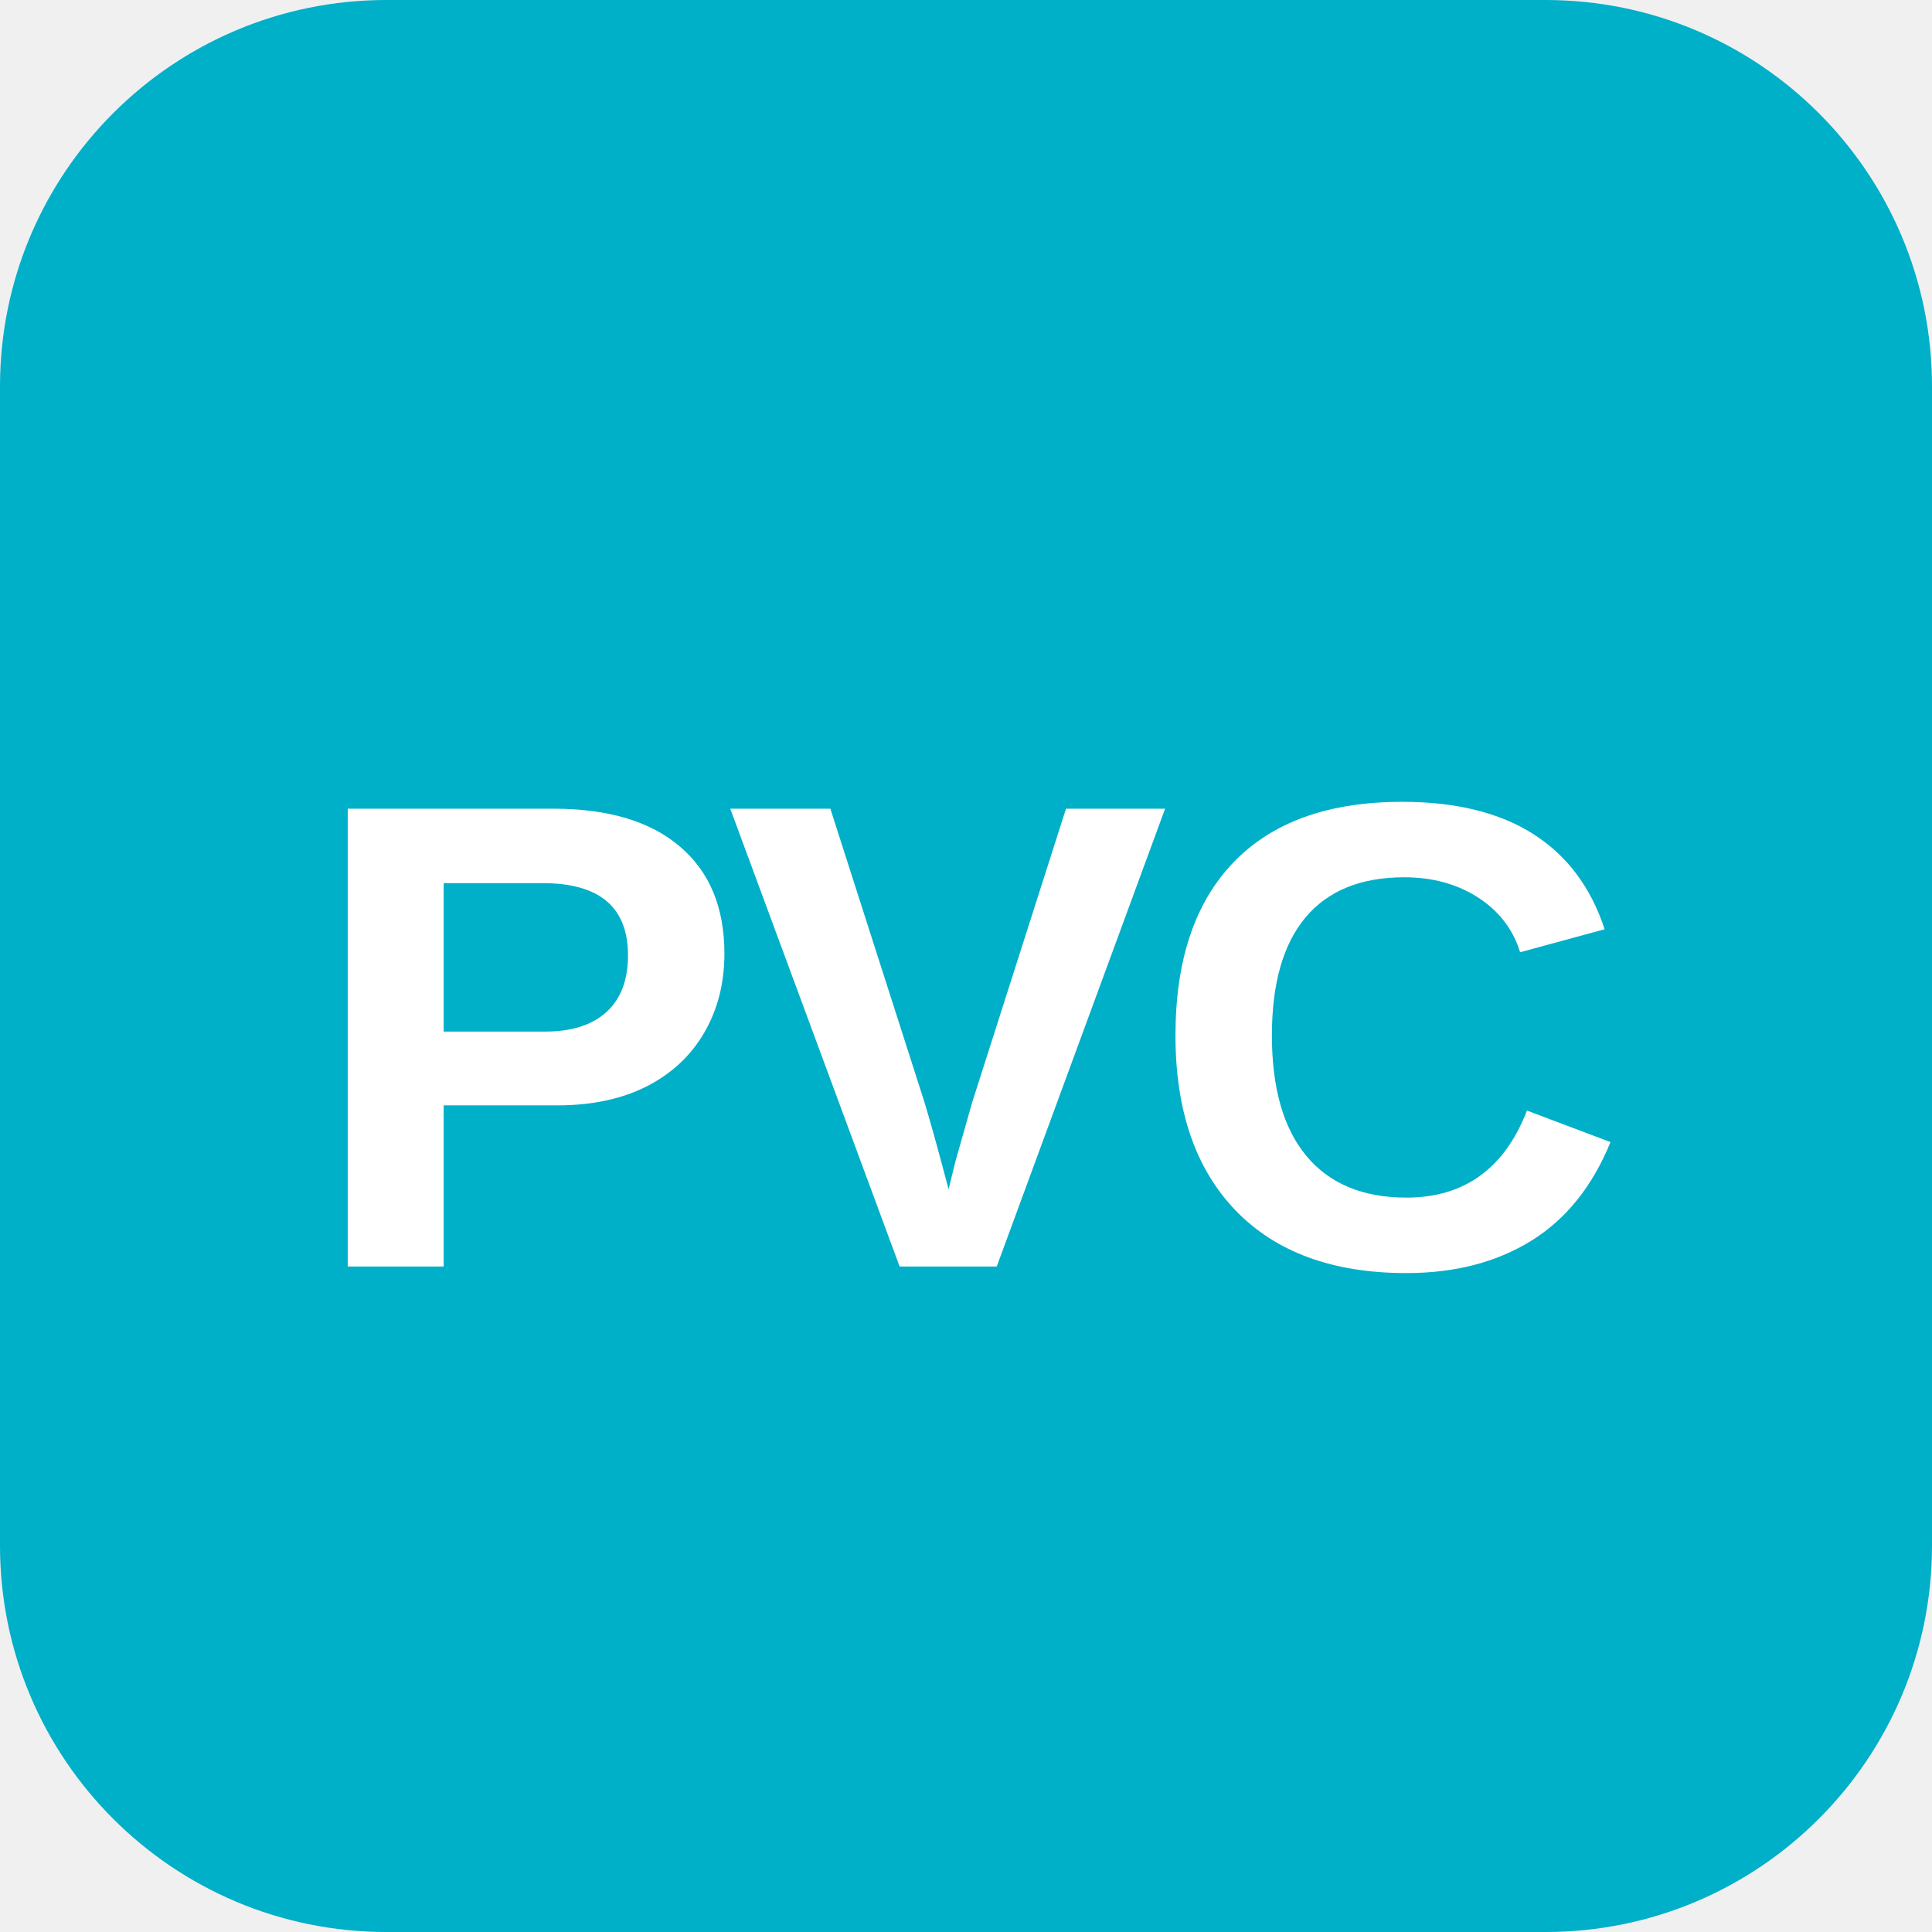
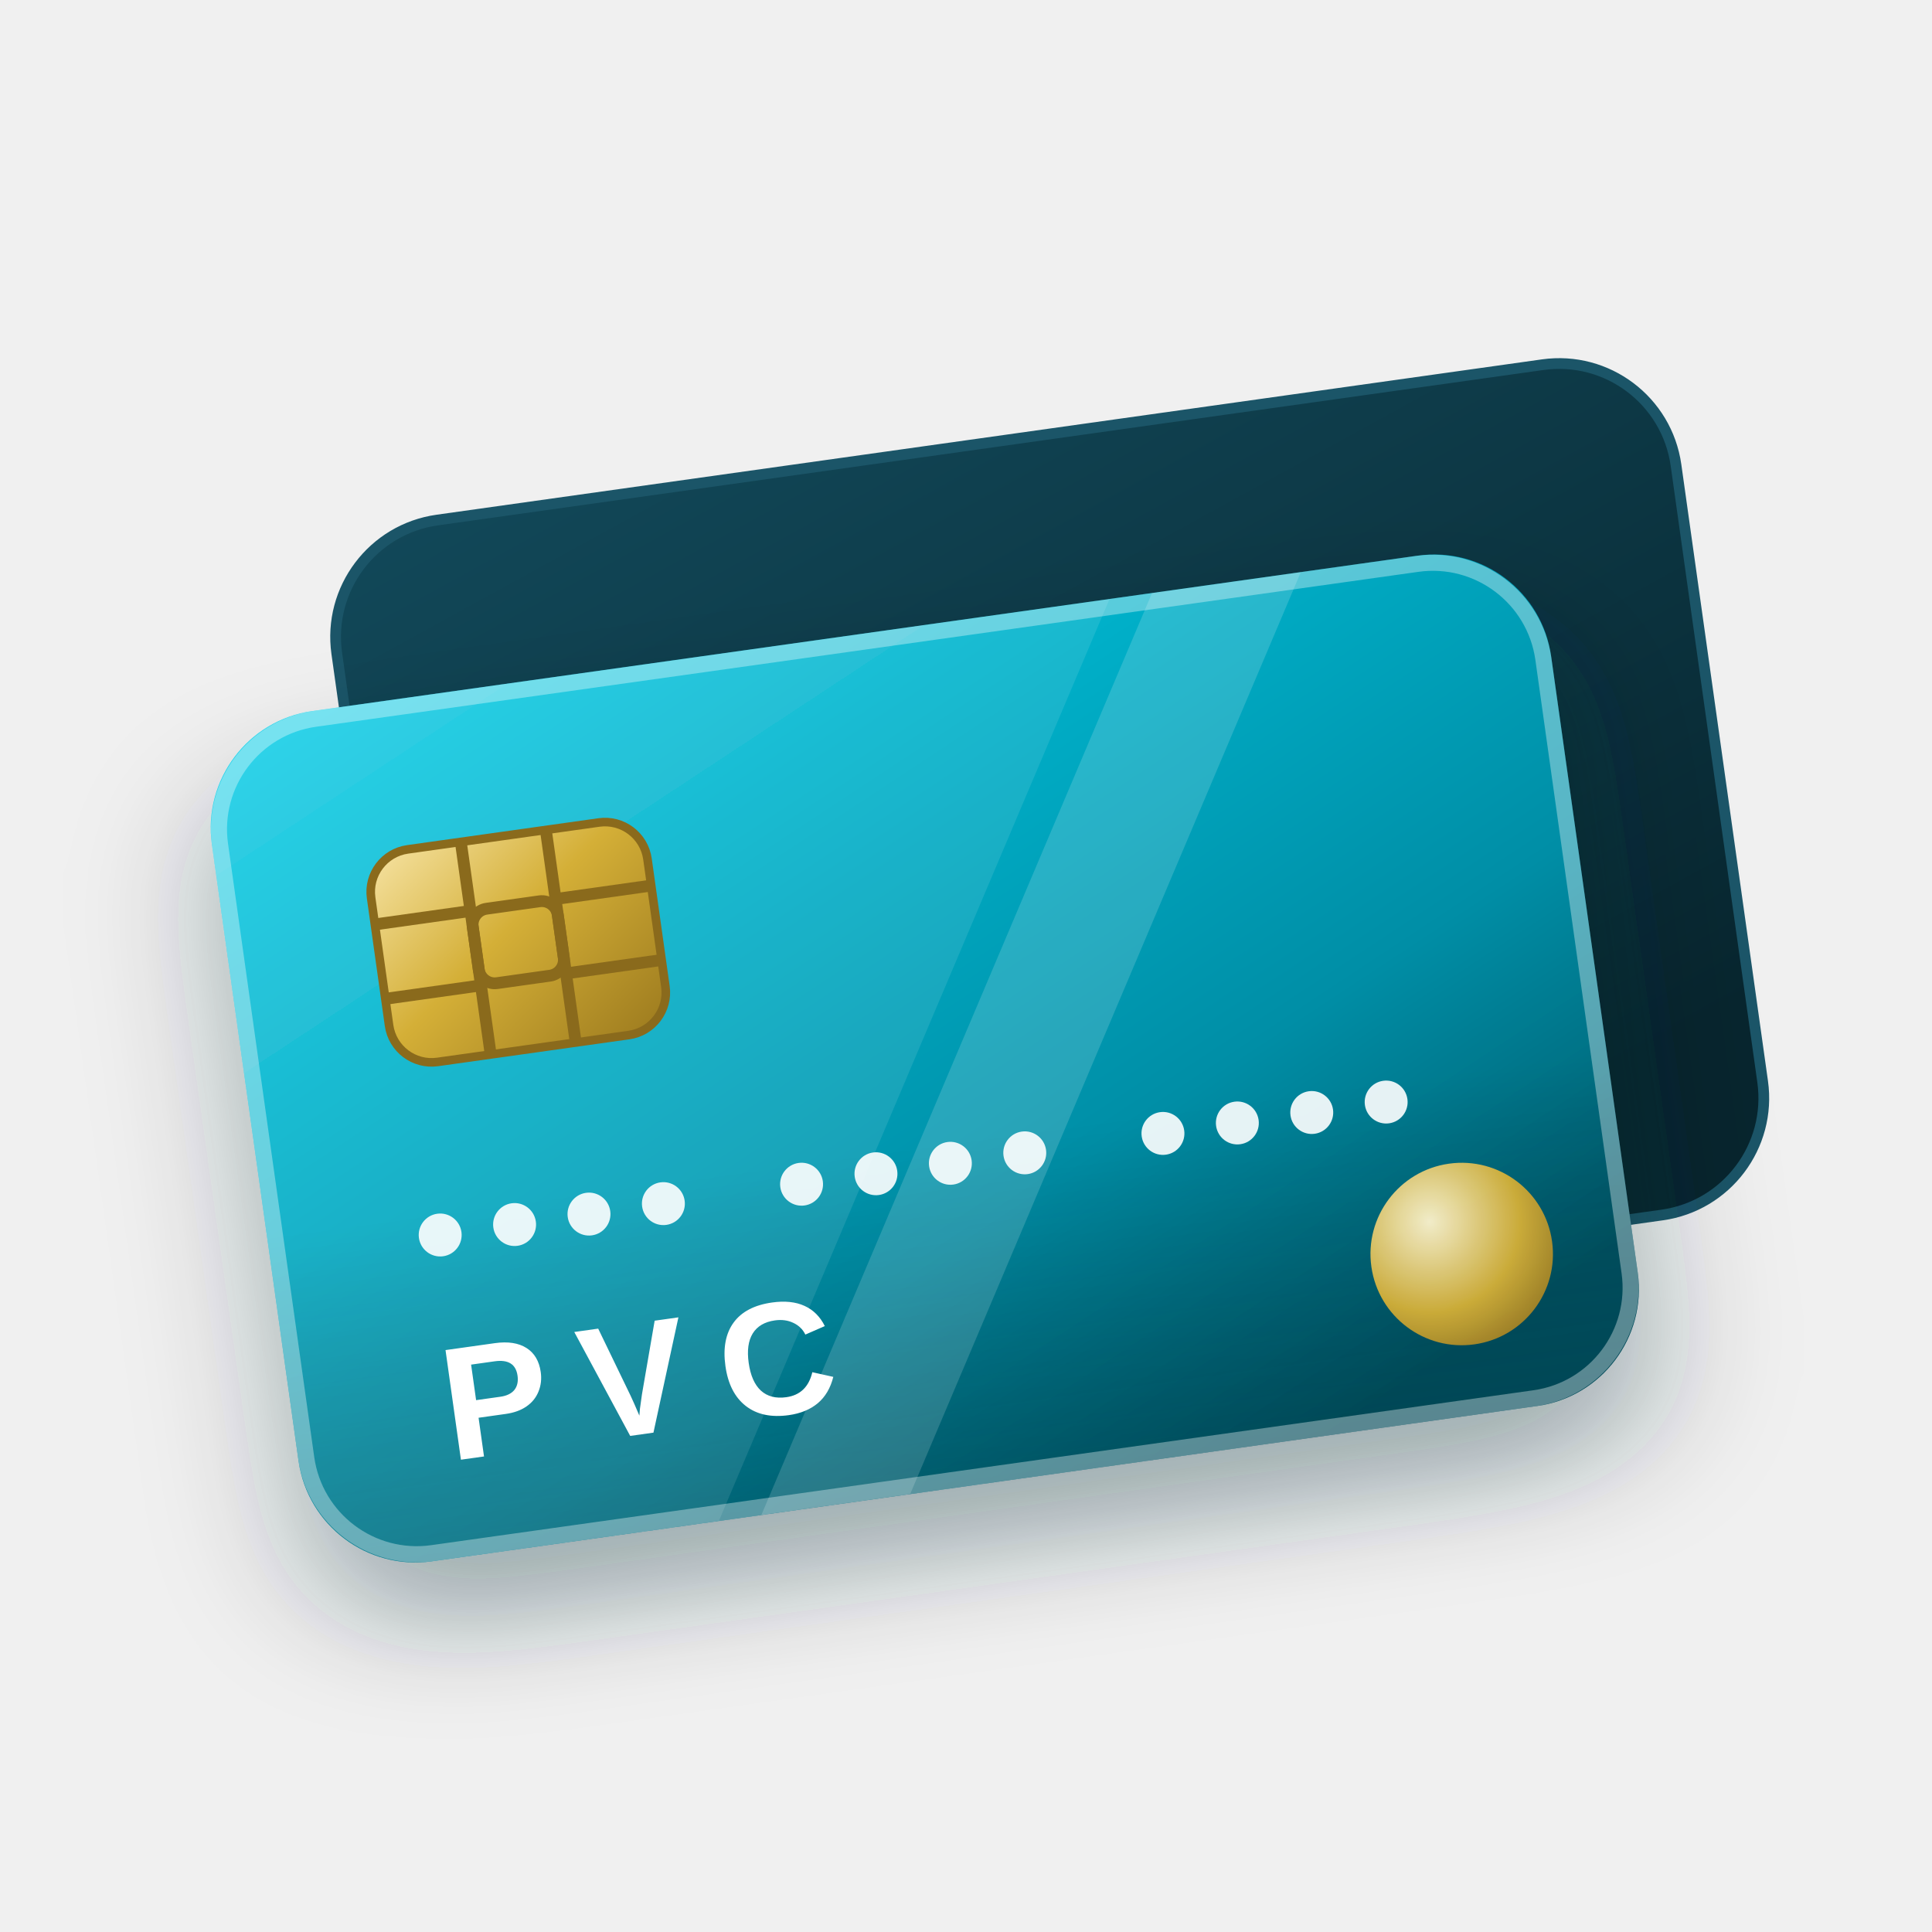
<svg xmlns="http://www.w3.org/2000/svg" width="180" height="180" viewBox="0 0 180 180" fill="none">
-   <rect width="180" height="180" rx="36" fill="#00afc8" />
-   <text x="90" y="118" font-family="Arial,sans-serif" font-weight="700" font-size="62" fill="white" text-anchor="middle" letter-spacing="-2">PVC</text>
+   <defs>
+     <linearGradient id="rTeal" x1="0" y1="0" x2="0.75" y2="1">
+       <stop offset="0" stop-color="#1ad2ea" />
+       <stop offset="0.35" stop-color="#00afc8" />
+       <stop offset="0.7" stop-color="#008ea6" />
+       <stop offset="1" stop-color="#00596a" />
+     </linearGradient>
+     <linearGradient id="rBack" x1="0" y1="0" x2="0.6" y2="1">
+       <stop offset="0" stop-color="#12495a" />
+       <stop offset="1" stop-color="#07252e" />
+     </linearGradient>
+     <linearGradient id="rGold" x1="0" y1="0" x2="1" y2="1">
+       <stop offset="0" stop-color="#f6e3a3" />
+       <stop offset="0.45" stop-color="#d4af37" />
+       <stop offset="1" stop-color="#9c7a1e" />
+     </linearGradient>
+     <linearGradient id="rShade" x1="0" y1="0" x2="0" y2="1">
+       <stop offset="0.6" stop-color="#000000" stop-opacity="0" />
+       <stop offset="1" stop-color="#001b21" stop-opacity="0.28" />
+     </linearGradient>
+     <radialGradient id="rHolo" cx="0.35" cy="0.3" r="0.9">
+       <stop offset="0" stop-color="#fdf3cd" />
+       <stop offset="0.55" stop-color="#d4af37" />
+       <stop offset="1" stop-color="#8a6a1c" />
+     </radialGradient>
+     <clipPath id="rClip">
+       <rect x="22" y="58" width="126" height="80" rx="11" />
+     </clipPath>
+     <filter id="rDrop" x="-30%" y="-30%" width="160%" height="160%">
+       <feDropShadow dx="0" dy="6" stdDeviation="6" flood-color="#022c36" flood-opacity="0.35" />
+     </filter>
+   </defs>
+   <g transform="rotate(-8 90 90)">
+     <rect x="36" y="42" width="126" height="80" rx="11" fill="url(#rBack)" stroke="#1b5568" stroke-width="1" />
+     <g filter="url(#rDrop)">
+       <rect x="22" y="58" width="126" height="80" rx="11" fill="url(#rTeal)" />
+     </g>
+     <rect x="22" y="58" width="126" height="80" rx="11" fill="url(#rShade)" />
+     <polygon points="22,58 108,58 60,138 22,138" fill="#ffffff" opacity="0.10" clip-path="url(#rClip)" />
+     <polygon points="112,58 126,58 78,138 64,138" fill="#ffffff" opacity="0.16" clip-path="url(#rClip)" />
+     <rect x="22.75" y="58.75" width="124.5" height="78.5" rx="10.4" fill="none" stroke="#ffffff" stroke-opacity="0.35" stroke-width="1.5" />
+     <g>
+       <rect x="36" y="72" width="26" height="20" rx="4" fill="url(#rGold)" stroke="#8a6a1c" stroke-width="0.8" />
+       <path d="M36 78.5 H45 M36 85.5 H45 M53 78.5 H62 M53 85.5 H62 M45 72 V92 M53 72 V92" stroke="#8a6a1c" stroke-width="1.1" fill="none" />
+       <rect x="45" y="78.5" width="8" height="7" rx="1.5" fill="none" stroke="#8a6a1c" stroke-width="1.1" />
+     </g>
+     <g fill="#ffffff" opacity="0.9">
+       <circle cx="38" cy="108" r="2" />
+       <circle cx="45" cy="108" r="2" />
+       <circle cx="52" cy="108" r="2" />
+       <circle cx="59" cy="108" r="2" />
+       <circle cx="72" cy="108" r="2" />
+       <circle cx="79" cy="108" r="2" />
+       <circle cx="86" cy="108" r="2" />
+       <circle cx="93" cy="108" r="2" />
+       <circle cx="106" cy="108" r="2" />
+       <circle cx="113" cy="108" r="2" />
+       <circle cx="120" cy="108" r="2" />
+       <circle cx="127" cy="108" r="2" />
+     </g>
+     <text x="36" y="129" font-family="Arial, Helvetica, sans-serif" font-weight="800" font-size="15" fill="#ffffff" letter-spacing="3">PVC</text>
+     <circle cx="132" cy="123" r="8.5" fill="url(#rHolo)" opacity="0.95" />
+   </g>
</svg>
